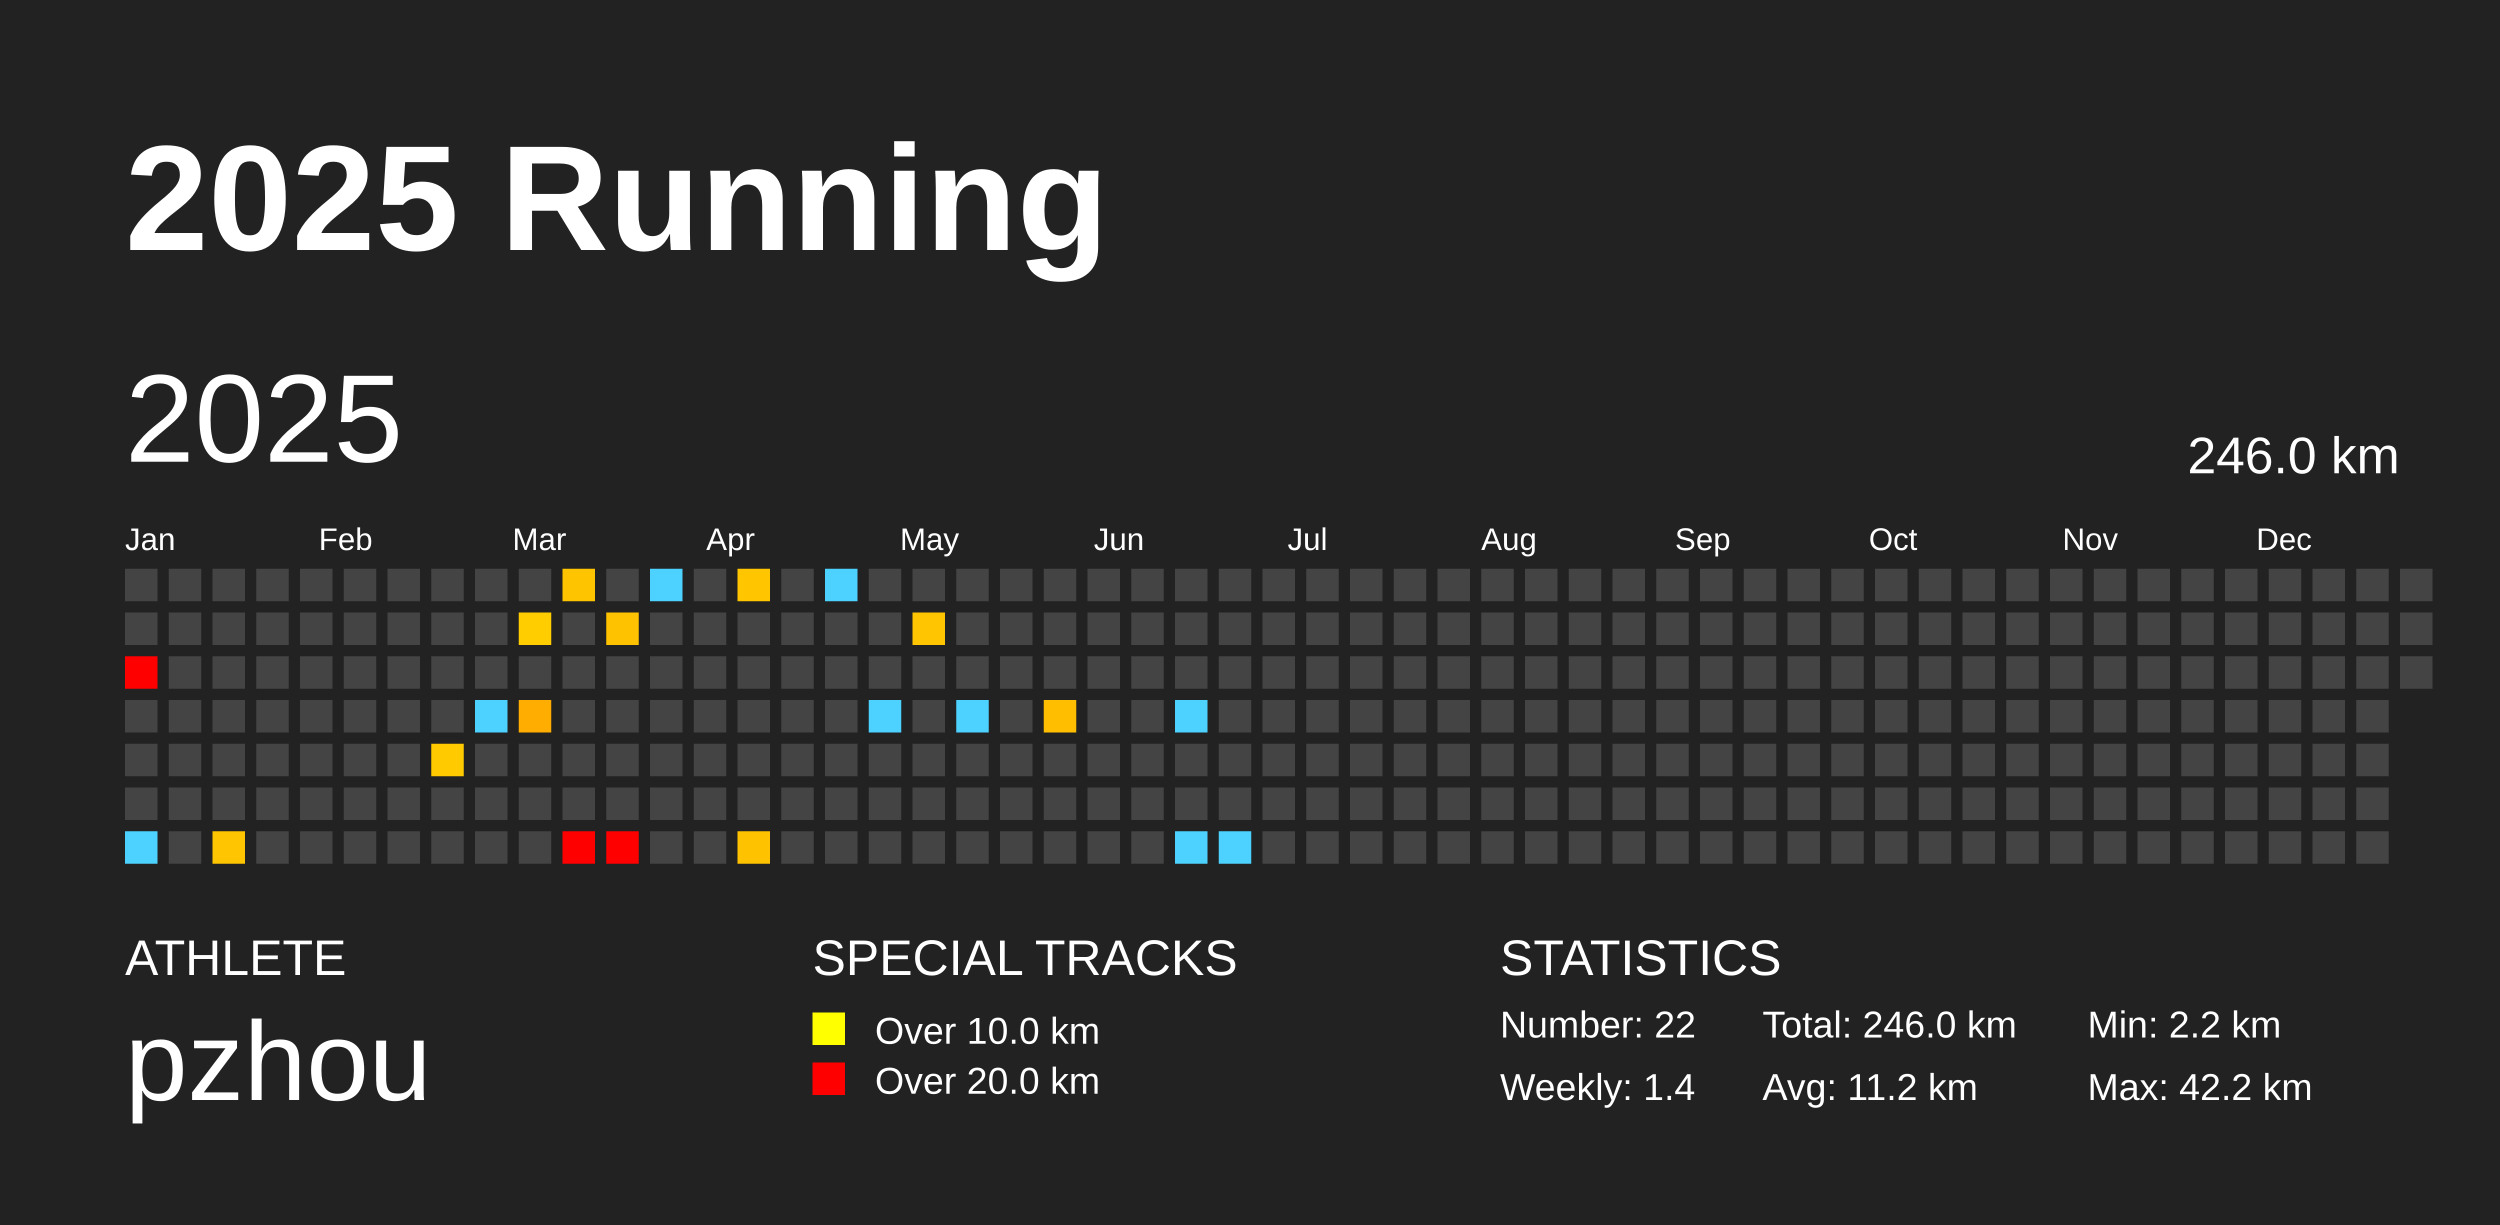
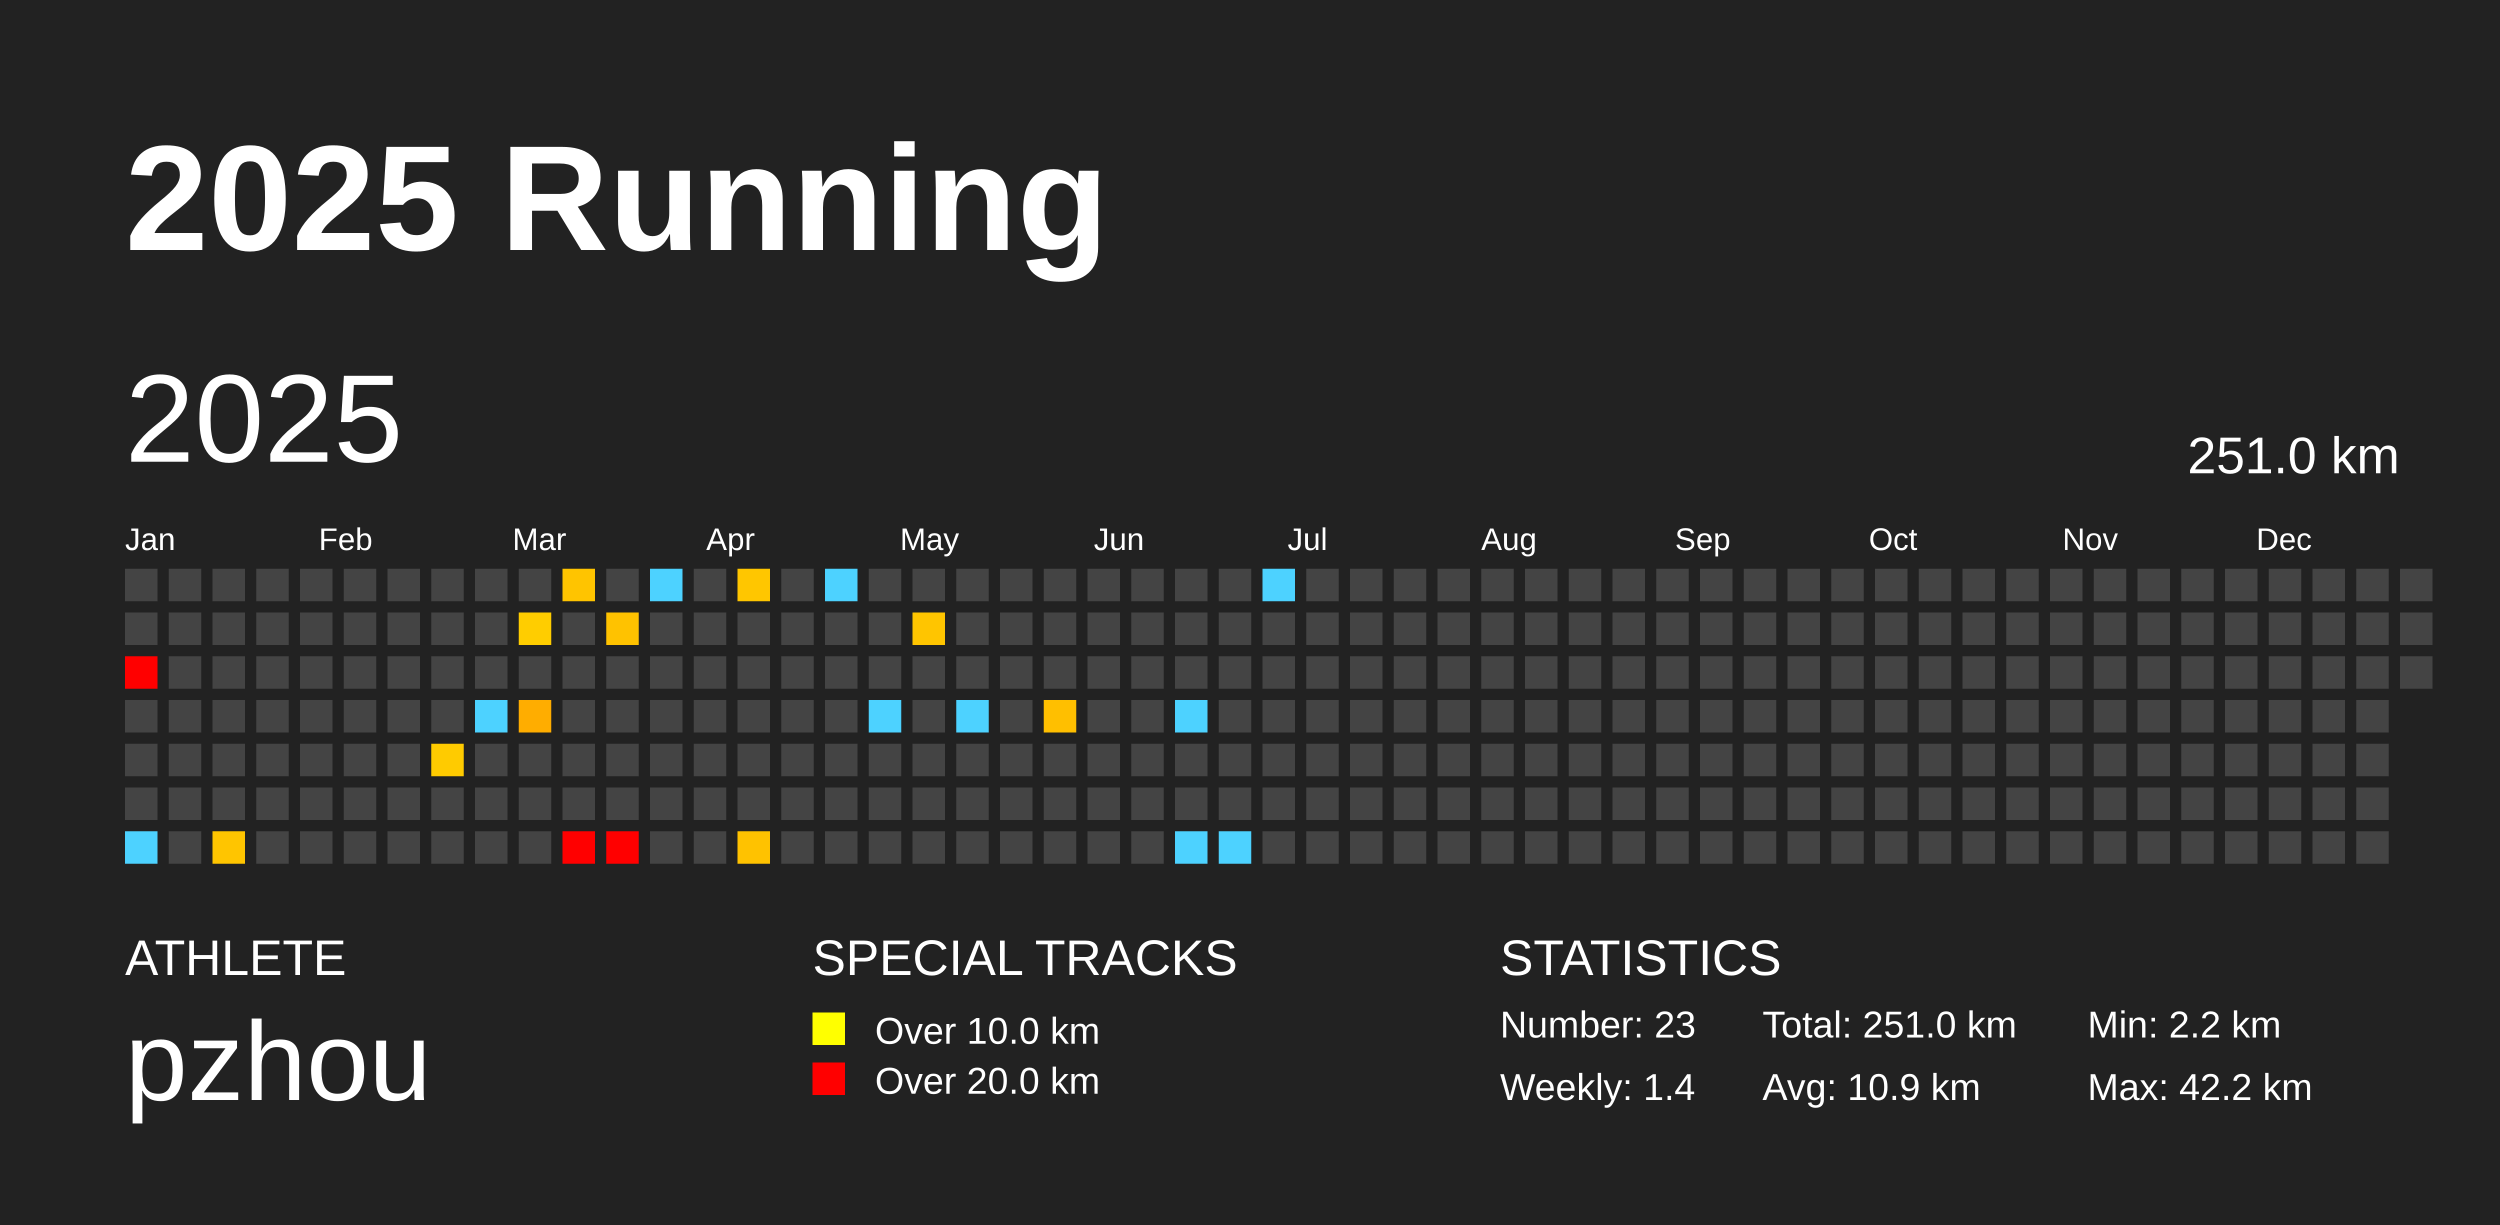
<svg xmlns="http://www.w3.org/2000/svg" baseProfile="full" height="98mm" version="1.1" viewBox="0,0,200,98" width="200mm">
  <defs />
  <rect fill="#222222" height="98" width="200" x="0" y="0" />
  <text fill="#FFFFFF" style="font-size:12px; font-family:Arial; font-weight:bold;" x="10" y="20">2025 Running</text>
  <text fill="#FFFFFF" style="font-size:4px; font-family:Arial" x="10" y="78">ATHLETE</text>
  <text fill="#FFFFFF" style="font-size:9px; font-family:Arial" x="10" y="88">pzhou</text>
  <text fill="#FFFFFF" style="font-size:4px; font-family:Arial" x="65" y="78">SPECIAL TRACKS</text>
  <rect fill="yellow" height="2.6" width="2.6" x="65" y="81" />
  <text fill="#FFFFFF" style="font-size:3px; font-family:Arial" x="70" y="83.5">Over 10.0 km</text>
  <rect fill="red" height="2.6" width="2.6" x="65" y="85" />
  <text fill="#FFFFFF" style="font-size:3px; font-family:Arial" x="70" y="87.5">Over 20.0 km</text>
  <text fill="#FFFFFF" style="font-size:4px; font-family:Arial" x="120" y="78">STATISTICS</text>
-   <text fill="#FFFFFF" style="font-size:3px; font-family:Arial" x="120" y="83">Number: 22</text>
+   <text fill="#FFFFFF" style="font-size:3px; font-family:Arial" x="120" y="83">Number: 23</text>
  <text fill="#FFFFFF" style="font-size:3px; font-family:Arial" x="120" y="88">Weekly: 1.4</text>
-   <text fill="#FFFFFF" style="font-size:3px; font-family:Arial" x="141" y="83">Total: 246.0 km</text>
-   <text fill="#FFFFFF" style="font-size:3px; font-family:Arial" x="141" y="88">Avg: 11.2 km</text>
+   <text fill="#FFFFFF" style="font-size:3px; font-family:Arial" x="141" y="83">Total: 251.0 km</text>
+   <text fill="#FFFFFF" style="font-size:3px; font-family:Arial" x="141" y="88">Avg: 10.9 km</text>
  <text fill="#FFFFFF" style="font-size:3px; font-family:Arial" x="167" y="83">Min: 2.2 km</text>
  <text fill="#FFFFFF" style="font-size:3px; font-family:Arial" x="167" y="88">Max: 42.2 km</text>
  <text dominant-baseline="hanging" fill="#FFFFFF" style="font-size:10.0px; font-family:Arial;" x="10" y="30">2025</text>
-   <text dominant-baseline="hanging" fill="#FFFFFF" style="font-size:4.125px; font-family:Arial;" x="175" y="35">246.0 km</text>
+   <text dominant-baseline="hanging" fill="#FFFFFF" style="font-size:4.125px; font-family:Arial;" x="175" y="35">251.0 km</text>
  <text fill="#FFFFFF" style="font-size:2.5px; font-family:Arial" x="10.0" y="44">Jan</text>
  <text fill="#FFFFFF" style="font-size:2.5px; font-family:Arial" x="25.5" y="44">Feb</text>
  <text fill="#FFFFFF" style="font-size:2.5px; font-family:Arial" x="41.0" y="44">Mar</text>
  <text fill="#FFFFFF" style="font-size:2.5px; font-family:Arial" x="56.5" y="44">Apr</text>
  <text fill="#FFFFFF" style="font-size:2.5px; font-family:Arial" x="72.0" y="44">May</text>
  <text fill="#FFFFFF" style="font-size:2.5px; font-family:Arial" x="87.5" y="44">Jun</text>
  <text fill="#FFFFFF" style="font-size:2.5px; font-family:Arial" x="103.0" y="44">Jul</text>
  <text fill="#FFFFFF" style="font-size:2.5px; font-family:Arial" x="118.5" y="44">Aug</text>
  <text fill="#FFFFFF" style="font-size:2.5px; font-family:Arial" x="134.0" y="44">Sep</text>
  <text fill="#FFFFFF" style="font-size:2.5px; font-family:Arial" x="149.5" y="44">Oct</text>
  <text fill="#FFFFFF" style="font-size:2.5px; font-family:Arial" x="165.0" y="44">Nov</text>
  <text fill="#FFFFFF" style="font-size:2.5px; font-family:Arial" x="180.5" y="44">Dec</text>
  <rect fill="#444444" height="2.6" width="2.6" x="10.0" y="45.5" />
  <rect fill="#444444" height="2.6" width="2.6" x="10.0" y="49.0" />
  <rect fill="red" height="2.6" width="2.6" x="10.0" y="52.5" />
  <rect fill="#444444" height="2.6" width="2.6" x="10.0" y="56.0" />
  <rect fill="#444444" height="2.6" width="2.6" x="10.0" y="59.5" />
  <rect fill="#444444" height="2.6" width="2.6" x="10.0" y="63.0" />
  <rect fill="#4dd2ff" height="2.6" width="2.6" x="10.0" y="66.5" />
  <rect fill="#444444" height="2.6" width="2.6" x="13.5" y="45.5" />
  <rect fill="#444444" height="2.6" width="2.6" x="13.5" y="49.0" />
  <rect fill="#444444" height="2.6" width="2.6" x="13.5" y="52.5" />
  <rect fill="#444444" height="2.6" width="2.6" x="13.5" y="56.0" />
  <rect fill="#444444" height="2.6" width="2.6" x="13.5" y="59.5" />
  <rect fill="#444444" height="2.6" width="2.6" x="13.5" y="63.0" />
  <rect fill="#444444" height="2.6" width="2.6" x="13.5" y="66.5" />
  <rect fill="#444444" height="2.6" width="2.6" x="17.0" y="45.5" />
  <rect fill="#444444" height="2.6" width="2.6" x="17.0" y="49.0" />
  <rect fill="#444444" height="2.6" width="2.6" x="17.0" y="52.5" />
  <rect fill="#444444" height="2.6" width="2.6" x="17.0" y="56.0" />
  <rect fill="#444444" height="2.6" width="2.6" x="17.0" y="59.5" />
  <rect fill="#444444" height="2.6" width="2.6" x="17.0" y="63.0" />
  <rect fill="#ffc500" height="2.6" width="2.6" x="17.0" y="66.5" />
  <rect fill="#444444" height="2.6" width="2.6" x="20.5" y="45.5" />
  <rect fill="#444444" height="2.6" width="2.6" x="20.5" y="49.0" />
  <rect fill="#444444" height="2.6" width="2.6" x="20.5" y="52.5" />
  <rect fill="#444444" height="2.6" width="2.6" x="20.5" y="56.0" />
  <rect fill="#444444" height="2.6" width="2.6" x="20.5" y="59.5" />
  <rect fill="#444444" height="2.6" width="2.6" x="20.5" y="63.0" />
  <rect fill="#444444" height="2.6" width="2.6" x="20.5" y="66.5" />
  <rect fill="#444444" height="2.6" width="2.6" x="24.0" y="45.5" />
  <rect fill="#444444" height="2.6" width="2.6" x="24.0" y="49.0" />
  <rect fill="#444444" height="2.6" width="2.6" x="24.0" y="52.5" />
  <rect fill="#444444" height="2.6" width="2.6" x="24.0" y="56.0" />
  <rect fill="#444444" height="2.6" width="2.6" x="24.0" y="59.5" />
  <rect fill="#444444" height="2.6" width="2.6" x="24.0" y="63.0" />
  <rect fill="#444444" height="2.6" width="2.6" x="24.0" y="66.5" />
  <rect fill="#444444" height="2.6" width="2.6" x="27.5" y="45.5" />
  <rect fill="#444444" height="2.6" width="2.6" x="27.5" y="49.0" />
  <rect fill="#444444" height="2.6" width="2.6" x="27.5" y="52.5" />
  <rect fill="#444444" height="2.6" width="2.6" x="27.5" y="56.0" />
  <rect fill="#444444" height="2.6" width="2.6" x="27.5" y="59.5" />
  <rect fill="#444444" height="2.6" width="2.6" x="27.5" y="63.0" />
  <rect fill="#444444" height="2.6" width="2.6" x="27.5" y="66.5" />
  <rect fill="#444444" height="2.6" width="2.6" x="31.0" y="45.5" />
  <rect fill="#444444" height="2.6" width="2.6" x="31.0" y="49.0" />
  <rect fill="#444444" height="2.6" width="2.6" x="31.0" y="52.5" />
  <rect fill="#444444" height="2.6" width="2.6" x="31.0" y="56.0" />
  <rect fill="#444444" height="2.6" width="2.6" x="31.0" y="59.5" />
  <rect fill="#444444" height="2.6" width="2.6" x="31.0" y="63.0" />
  <rect fill="#444444" height="2.6" width="2.6" x="31.0" y="66.5" />
  <rect fill="#444444" height="2.6" width="2.6" x="34.5" y="45.5" />
  <rect fill="#444444" height="2.6" width="2.6" x="34.5" y="49.0" />
  <rect fill="#444444" height="2.6" width="2.6" x="34.5" y="52.5" />
  <rect fill="#444444" height="2.6" width="2.6" x="34.5" y="56.0" />
  <rect fill="#ffcb00" height="2.6" width="2.6" x="34.5" y="59.5" />
  <rect fill="#444444" height="2.6" width="2.6" x="34.5" y="63.0" />
  <rect fill="#444444" height="2.6" width="2.6" x="34.5" y="66.5" />
  <rect fill="#444444" height="2.6" width="2.6" x="38.0" y="45.5" />
  <rect fill="#444444" height="2.6" width="2.6" x="38.0" y="49.0" />
  <rect fill="#444444" height="2.6" width="2.6" x="38.0" y="52.5" />
  <rect fill="#4dd2ff" height="2.6" width="2.6" x="38.0" y="56.0" />
  <rect fill="#444444" height="2.6" width="2.6" x="38.0" y="59.5" />
  <rect fill="#444444" height="2.6" width="2.6" x="38.0" y="63.0" />
  <rect fill="#444444" height="2.6" width="2.6" x="38.0" y="66.5" />
  <rect fill="#444444" height="2.6" width="2.6" x="41.5" y="45.5" />
  <rect fill="#ffcd00" height="2.6" width="2.6" x="41.5" y="49.0" />
  <rect fill="#444444" height="2.6" width="2.6" x="41.5" y="52.5" />
  <rect fill="#ffad00" height="2.6" width="2.6" x="41.5" y="56.0" />
  <rect fill="#444444" height="2.6" width="2.6" x="41.5" y="59.5" />
  <rect fill="#444444" height="2.6" width="2.6" x="41.5" y="63.0" />
  <rect fill="#444444" height="2.6" width="2.6" x="41.5" y="66.5" />
  <rect fill="#ffc400" height="2.6" width="2.6" x="45.0" y="45.5" />
  <rect fill="#444444" height="2.6" width="2.6" x="45.0" y="49.0" />
  <rect fill="#444444" height="2.6" width="2.6" x="45.0" y="52.5" />
  <rect fill="#444444" height="2.6" width="2.6" x="45.0" y="56.0" />
  <rect fill="#444444" height="2.6" width="2.6" x="45.0" y="59.5" />
  <rect fill="#444444" height="2.6" width="2.6" x="45.0" y="63.0" />
  <rect fill="red" height="2.6" width="2.6" x="45.0" y="66.5" />
  <rect fill="#444444" height="2.6" width="2.6" x="48.5" y="45.5" />
  <rect fill="#ffc200" height="2.6" width="2.6" x="48.5" y="49.0" />
  <rect fill="#444444" height="2.6" width="2.6" x="48.5" y="52.5" />
  <rect fill="#444444" height="2.6" width="2.6" x="48.5" y="56.0" />
  <rect fill="#444444" height="2.6" width="2.6" x="48.5" y="59.5" />
  <rect fill="#444444" height="2.6" width="2.6" x="48.5" y="63.0" />
  <rect fill="red" height="2.6" width="2.6" x="48.5" y="66.5" />
  <rect fill="#4dd2ff" height="2.6" width="2.6" x="52.0" y="45.5" />
  <rect fill="#444444" height="2.6" width="2.6" x="52.0" y="49.0" />
  <rect fill="#444444" height="2.6" width="2.6" x="52.0" y="52.5" />
  <rect fill="#444444" height="2.6" width="2.6" x="52.0" y="56.0" />
  <rect fill="#444444" height="2.6" width="2.6" x="52.0" y="59.5" />
  <rect fill="#444444" height="2.6" width="2.6" x="52.0" y="63.0" />
  <rect fill="#444444" height="2.6" width="2.6" x="52.0" y="66.5" />
  <rect fill="#444444" height="2.6" width="2.6" x="55.5" y="45.5" />
  <rect fill="#444444" height="2.6" width="2.6" x="55.5" y="49.0" />
  <rect fill="#444444" height="2.6" width="2.6" x="55.5" y="52.5" />
  <rect fill="#444444" height="2.6" width="2.6" x="55.5" y="56.0" />
  <rect fill="#444444" height="2.6" width="2.6" x="55.5" y="59.5" />
  <rect fill="#444444" height="2.6" width="2.6" x="55.5" y="63.0" />
  <rect fill="#444444" height="2.6" width="2.6" x="55.5" y="66.5" />
  <rect fill="#ffc600" height="2.6" width="2.6" x="59.0" y="45.5" />
  <rect fill="#444444" height="2.6" width="2.6" x="59.0" y="49.0" />
  <rect fill="#444444" height="2.6" width="2.6" x="59.0" y="52.5" />
  <rect fill="#444444" height="2.6" width="2.6" x="59.0" y="56.0" />
  <rect fill="#444444" height="2.6" width="2.6" x="59.0" y="59.5" />
  <rect fill="#444444" height="2.6" width="2.6" x="59.0" y="63.0" />
  <rect fill="#ffc200" height="2.6" width="2.6" x="59.0" y="66.5" />
  <rect fill="#444444" height="2.6" width="2.6" x="62.5" y="45.5" />
  <rect fill="#444444" height="2.6" width="2.6" x="62.5" y="49.0" />
  <rect fill="#444444" height="2.6" width="2.6" x="62.5" y="52.5" />
  <rect fill="#444444" height="2.6" width="2.6" x="62.5" y="56.0" />
  <rect fill="#444444" height="2.6" width="2.6" x="62.5" y="59.5" />
  <rect fill="#444444" height="2.6" width="2.6" x="62.5" y="63.0" />
  <rect fill="#444444" height="2.6" width="2.6" x="62.5" y="66.5" />
  <rect fill="#4dd2ff" height="2.6" width="2.6" x="66.0" y="45.5" />
  <rect fill="#444444" height="2.6" width="2.6" x="66.0" y="49.0" />
  <rect fill="#444444" height="2.6" width="2.6" x="66.0" y="52.5" />
  <rect fill="#444444" height="2.6" width="2.6" x="66.0" y="56.0" />
  <rect fill="#444444" height="2.6" width="2.6" x="66.0" y="59.5" />
  <rect fill="#444444" height="2.6" width="2.6" x="66.0" y="63.0" />
  <rect fill="#444444" height="2.6" width="2.6" x="66.0" y="66.5" />
  <rect fill="#444444" height="2.6" width="2.6" x="69.5" y="45.5" />
  <rect fill="#444444" height="2.6" width="2.6" x="69.5" y="49.0" />
  <rect fill="#444444" height="2.6" width="2.6" x="69.5" y="52.5" />
  <rect fill="#4dd2ff" height="2.6" width="2.6" x="69.5" y="56.0" />
  <rect fill="#444444" height="2.6" width="2.6" x="69.5" y="59.5" />
  <rect fill="#444444" height="2.6" width="2.6" x="69.5" y="63.0" />
  <rect fill="#444444" height="2.6" width="2.6" x="69.5" y="66.5" />
  <rect fill="#444444" height="2.6" width="2.6" x="73.0" y="45.5" />
  <rect fill="#ffc500" height="2.6" width="2.6" x="73.0" y="49.0" />
  <rect fill="#444444" height="2.6" width="2.6" x="73.0" y="52.5" />
  <rect fill="#444444" height="2.6" width="2.6" x="73.0" y="56.0" />
  <rect fill="#444444" height="2.6" width="2.6" x="73.0" y="59.5" />
  <rect fill="#444444" height="2.6" width="2.6" x="73.0" y="63.0" />
  <rect fill="#444444" height="2.6" width="2.6" x="73.0" y="66.5" />
  <rect fill="#444444" height="2.6" width="2.6" x="76.5" y="45.5" />
  <rect fill="#444444" height="2.6" width="2.6" x="76.5" y="49.0" />
  <rect fill="#444444" height="2.6" width="2.6" x="76.5" y="52.5" />
  <rect fill="#4dd2ff" height="2.6" width="2.6" x="76.5" y="56.0" />
  <rect fill="#444444" height="2.6" width="2.6" x="76.5" y="59.5" />
  <rect fill="#444444" height="2.6" width="2.6" x="76.5" y="63.0" />
  <rect fill="#444444" height="2.6" width="2.6" x="76.5" y="66.5" />
  <rect fill="#444444" height="2.6" width="2.6" x="80.0" y="45.5" />
  <rect fill="#444444" height="2.6" width="2.6" x="80.0" y="49.0" />
  <rect fill="#444444" height="2.6" width="2.6" x="80.0" y="52.5" />
  <rect fill="#444444" height="2.6" width="2.6" x="80.0" y="56.0" />
  <rect fill="#444444" height="2.6" width="2.6" x="80.0" y="59.5" />
  <rect fill="#444444" height="2.6" width="2.6" x="80.0" y="63.0" />
  <rect fill="#444444" height="2.6" width="2.6" x="80.0" y="66.5" />
  <rect fill="#444444" height="2.6" width="2.6" x="83.5" y="45.5" />
  <rect fill="#444444" height="2.6" width="2.6" x="83.5" y="49.0" />
  <rect fill="#444444" height="2.6" width="2.6" x="83.5" y="52.5" />
  <rect fill="#ffbf00" height="2.6" width="2.6" x="83.5" y="56.0" />
  <rect fill="#444444" height="2.6" width="2.6" x="83.5" y="59.5" />
  <rect fill="#444444" height="2.6" width="2.6" x="83.5" y="63.0" />
  <rect fill="#444444" height="2.6" width="2.6" x="83.5" y="66.5" />
  <rect fill="#444444" height="2.6" width="2.6" x="87.0" y="45.5" />
  <rect fill="#444444" height="2.6" width="2.6" x="87.0" y="49.0" />
  <rect fill="#444444" height="2.6" width="2.6" x="87.0" y="52.5" />
  <rect fill="#444444" height="2.6" width="2.6" x="87.0" y="56.0" />
  <rect fill="#444444" height="2.6" width="2.6" x="87.0" y="59.5" />
  <rect fill="#444444" height="2.6" width="2.6" x="87.0" y="63.0" />
  <rect fill="#444444" height="2.6" width="2.6" x="87.0" y="66.5" />
  <rect fill="#444444" height="2.6" width="2.6" x="90.5" y="45.5" />
  <rect fill="#444444" height="2.6" width="2.6" x="90.5" y="49.0" />
  <rect fill="#444444" height="2.6" width="2.6" x="90.5" y="52.5" />
  <rect fill="#444444" height="2.6" width="2.6" x="90.5" y="56.0" />
  <rect fill="#444444" height="2.6" width="2.6" x="90.5" y="59.5" />
  <rect fill="#444444" height="2.6" width="2.6" x="90.5" y="63.0" />
  <rect fill="#444444" height="2.6" width="2.6" x="90.5" y="66.5" />
  <rect fill="#444444" height="2.6" width="2.6" x="94.0" y="45.5" />
  <rect fill="#444444" height="2.6" width="2.6" x="94.0" y="49.0" />
  <rect fill="#444444" height="2.6" width="2.6" x="94.0" y="52.5" />
  <rect fill="#4dd2ff" height="2.6" width="2.6" x="94.0" y="56.0" />
  <rect fill="#444444" height="2.6" width="2.6" x="94.0" y="59.5" />
  <rect fill="#444444" height="2.6" width="2.6" x="94.0" y="63.0" />
  <rect fill="#4dd2ff" height="2.6" width="2.6" x="94.0" y="66.5" />
  <rect fill="#444444" height="2.6" width="2.6" x="97.5" y="45.5" />
  <rect fill="#444444" height="2.6" width="2.6" x="97.5" y="49.0" />
  <rect fill="#444444" height="2.6" width="2.6" x="97.5" y="52.5" />
  <rect fill="#444444" height="2.6" width="2.6" x="97.5" y="56.0" />
  <rect fill="#444444" height="2.6" width="2.6" x="97.5" y="59.5" />
  <rect fill="#444444" height="2.6" width="2.6" x="97.5" y="63.0" />
  <rect fill="#4dd2ff" height="2.6" width="2.6" x="97.5" y="66.5" />
-   <rect fill="#444444" height="2.6" width="2.6" x="101.0" y="45.5" />
+   <rect fill="#4dd2ff" height="2.6" width="2.6" x="101.0" y="45.5" />
  <rect fill="#444444" height="2.6" width="2.6" x="101.0" y="49.0" />
  <rect fill="#444444" height="2.6" width="2.6" x="101.0" y="52.5" />
  <rect fill="#444444" height="2.6" width="2.6" x="101.0" y="56.0" />
  <rect fill="#444444" height="2.6" width="2.6" x="101.0" y="59.5" />
  <rect fill="#444444" height="2.6" width="2.6" x="101.0" y="63.0" />
  <rect fill="#444444" height="2.6" width="2.6" x="101.0" y="66.5" />
  <rect fill="#444444" height="2.6" width="2.6" x="104.5" y="45.5" />
  <rect fill="#444444" height="2.6" width="2.6" x="104.5" y="49.0" />
  <rect fill="#444444" height="2.6" width="2.6" x="104.5" y="52.5" />
  <rect fill="#444444" height="2.6" width="2.6" x="104.5" y="56.0" />
  <rect fill="#444444" height="2.6" width="2.6" x="104.5" y="59.5" />
  <rect fill="#444444" height="2.6" width="2.6" x="104.5" y="63.0" />
  <rect fill="#444444" height="2.6" width="2.6" x="104.5" y="66.5" />
  <rect fill="#444444" height="2.6" width="2.6" x="108.0" y="45.5" />
  <rect fill="#444444" height="2.6" width="2.6" x="108.0" y="49.0" />
  <rect fill="#444444" height="2.6" width="2.6" x="108.0" y="52.5" />
  <rect fill="#444444" height="2.6" width="2.6" x="108.0" y="56.0" />
  <rect fill="#444444" height="2.6" width="2.6" x="108.0" y="59.5" />
  <rect fill="#444444" height="2.6" width="2.6" x="108.0" y="63.0" />
  <rect fill="#444444" height="2.6" width="2.6" x="108.0" y="66.5" />
  <rect fill="#444444" height="2.6" width="2.6" x="111.5" y="45.5" />
  <rect fill="#444444" height="2.6" width="2.6" x="111.5" y="49.0" />
  <rect fill="#444444" height="2.6" width="2.6" x="111.5" y="52.5" />
  <rect fill="#444444" height="2.6" width="2.6" x="111.5" y="56.0" />
  <rect fill="#444444" height="2.6" width="2.6" x="111.5" y="59.5" />
  <rect fill="#444444" height="2.6" width="2.6" x="111.5" y="63.0" />
  <rect fill="#444444" height="2.6" width="2.6" x="111.5" y="66.5" />
  <rect fill="#444444" height="2.6" width="2.6" x="115.0" y="45.5" />
  <rect fill="#444444" height="2.6" width="2.6" x="115.0" y="49.0" />
  <rect fill="#444444" height="2.6" width="2.6" x="115.0" y="52.5" />
  <rect fill="#444444" height="2.6" width="2.6" x="115.0" y="56.0" />
  <rect fill="#444444" height="2.6" width="2.6" x="115.0" y="59.5" />
  <rect fill="#444444" height="2.6" width="2.6" x="115.0" y="63.0" />
  <rect fill="#444444" height="2.6" width="2.6" x="115.0" y="66.5" />
  <rect fill="#444444" height="2.6" width="2.6" x="118.5" y="45.5" />
  <rect fill="#444444" height="2.6" width="2.6" x="118.5" y="49.0" />
  <rect fill="#444444" height="2.6" width="2.6" x="118.5" y="52.5" />
  <rect fill="#444444" height="2.6" width="2.6" x="118.5" y="56.0" />
  <rect fill="#444444" height="2.6" width="2.6" x="118.5" y="59.5" />
  <rect fill="#444444" height="2.6" width="2.6" x="118.5" y="63.0" />
  <rect fill="#444444" height="2.6" width="2.6" x="118.5" y="66.5" />
  <rect fill="#444444" height="2.6" width="2.6" x="122.0" y="45.5" />
  <rect fill="#444444" height="2.6" width="2.6" x="122.0" y="49.0" />
  <rect fill="#444444" height="2.6" width="2.6" x="122.0" y="52.5" />
  <rect fill="#444444" height="2.6" width="2.6" x="122.0" y="56.0" />
  <rect fill="#444444" height="2.6" width="2.6" x="122.0" y="59.5" />
  <rect fill="#444444" height="2.6" width="2.6" x="122.0" y="63.0" />
  <rect fill="#444444" height="2.6" width="2.6" x="122.0" y="66.5" />
  <rect fill="#444444" height="2.6" width="2.6" x="125.5" y="45.5" />
  <rect fill="#444444" height="2.6" width="2.6" x="125.5" y="49.0" />
  <rect fill="#444444" height="2.6" width="2.6" x="125.5" y="52.5" />
  <rect fill="#444444" height="2.6" width="2.6" x="125.5" y="56.0" />
  <rect fill="#444444" height="2.6" width="2.6" x="125.5" y="59.5" />
  <rect fill="#444444" height="2.6" width="2.6" x="125.5" y="63.0" />
  <rect fill="#444444" height="2.6" width="2.6" x="125.5" y="66.5" />
  <rect fill="#444444" height="2.6" width="2.6" x="129.0" y="45.5" />
  <rect fill="#444444" height="2.6" width="2.6" x="129.0" y="49.0" />
  <rect fill="#444444" height="2.6" width="2.6" x="129.0" y="52.5" />
  <rect fill="#444444" height="2.6" width="2.6" x="129.0" y="56.0" />
  <rect fill="#444444" height="2.6" width="2.6" x="129.0" y="59.5" />
  <rect fill="#444444" height="2.6" width="2.6" x="129.0" y="63.0" />
  <rect fill="#444444" height="2.6" width="2.6" x="129.0" y="66.5" />
  <rect fill="#444444" height="2.6" width="2.6" x="132.5" y="45.5" />
  <rect fill="#444444" height="2.6" width="2.6" x="132.5" y="49.0" />
  <rect fill="#444444" height="2.6" width="2.6" x="132.5" y="52.5" />
  <rect fill="#444444" height="2.6" width="2.6" x="132.5" y="56.0" />
  <rect fill="#444444" height="2.6" width="2.6" x="132.5" y="59.5" />
  <rect fill="#444444" height="2.6" width="2.6" x="132.5" y="63.0" />
  <rect fill="#444444" height="2.6" width="2.6" x="132.5" y="66.5" />
  <rect fill="#444444" height="2.6" width="2.6" x="136.0" y="45.5" />
  <rect fill="#444444" height="2.6" width="2.6" x="136.0" y="49.0" />
  <rect fill="#444444" height="2.6" width="2.6" x="136.0" y="52.5" />
  <rect fill="#444444" height="2.6" width="2.6" x="136.0" y="56.0" />
  <rect fill="#444444" height="2.6" width="2.6" x="136.0" y="59.5" />
  <rect fill="#444444" height="2.6" width="2.6" x="136.0" y="63.0" />
  <rect fill="#444444" height="2.6" width="2.6" x="136.0" y="66.5" />
  <rect fill="#444444" height="2.6" width="2.6" x="139.5" y="45.5" />
  <rect fill="#444444" height="2.6" width="2.6" x="139.5" y="49.0" />
  <rect fill="#444444" height="2.6" width="2.6" x="139.5" y="52.5" />
  <rect fill="#444444" height="2.6" width="2.6" x="139.5" y="56.0" />
  <rect fill="#444444" height="2.6" width="2.6" x="139.5" y="59.5" />
  <rect fill="#444444" height="2.6" width="2.6" x="139.5" y="63.0" />
  <rect fill="#444444" height="2.6" width="2.6" x="139.5" y="66.5" />
  <rect fill="#444444" height="2.6" width="2.6" x="143.0" y="45.5" />
  <rect fill="#444444" height="2.6" width="2.6" x="143.0" y="49.0" />
  <rect fill="#444444" height="2.6" width="2.6" x="143.0" y="52.5" />
  <rect fill="#444444" height="2.6" width="2.6" x="143.0" y="56.0" />
  <rect fill="#444444" height="2.6" width="2.6" x="143.0" y="59.5" />
  <rect fill="#444444" height="2.6" width="2.6" x="143.0" y="63.0" />
  <rect fill="#444444" height="2.6" width="2.6" x="143.0" y="66.5" />
  <rect fill="#444444" height="2.6" width="2.6" x="146.5" y="45.5" />
  <rect fill="#444444" height="2.6" width="2.6" x="146.5" y="49.0" />
  <rect fill="#444444" height="2.6" width="2.6" x="146.5" y="52.5" />
  <rect fill="#444444" height="2.6" width="2.6" x="146.5" y="56.0" />
  <rect fill="#444444" height="2.6" width="2.6" x="146.5" y="59.5" />
  <rect fill="#444444" height="2.6" width="2.6" x="146.5" y="63.0" />
  <rect fill="#444444" height="2.6" width="2.6" x="146.5" y="66.5" />
  <rect fill="#444444" height="2.6" width="2.6" x="150.0" y="45.5" />
  <rect fill="#444444" height="2.6" width="2.6" x="150.0" y="49.0" />
  <rect fill="#444444" height="2.6" width="2.6" x="150.0" y="52.5" />
  <rect fill="#444444" height="2.6" width="2.6" x="150.0" y="56.0" />
  <rect fill="#444444" height="2.6" width="2.6" x="150.0" y="59.5" />
  <rect fill="#444444" height="2.6" width="2.6" x="150.0" y="63.0" />
  <rect fill="#444444" height="2.6" width="2.6" x="150.0" y="66.5" />
  <rect fill="#444444" height="2.6" width="2.6" x="153.5" y="45.5" />
  <rect fill="#444444" height="2.6" width="2.6" x="153.5" y="49.0" />
  <rect fill="#444444" height="2.6" width="2.6" x="153.5" y="52.5" />
  <rect fill="#444444" height="2.6" width="2.6" x="153.5" y="56.0" />
  <rect fill="#444444" height="2.6" width="2.6" x="153.5" y="59.5" />
  <rect fill="#444444" height="2.6" width="2.6" x="153.5" y="63.0" />
  <rect fill="#444444" height="2.6" width="2.6" x="153.5" y="66.5" />
  <rect fill="#444444" height="2.6" width="2.6" x="157.0" y="45.5" />
  <rect fill="#444444" height="2.6" width="2.6" x="157.0" y="49.0" />
  <rect fill="#444444" height="2.6" width="2.6" x="157.0" y="52.5" />
  <rect fill="#444444" height="2.6" width="2.6" x="157.0" y="56.0" />
  <rect fill="#444444" height="2.6" width="2.6" x="157.0" y="59.5" />
  <rect fill="#444444" height="2.6" width="2.6" x="157.0" y="63.0" />
  <rect fill="#444444" height="2.6" width="2.6" x="157.0" y="66.5" />
  <rect fill="#444444" height="2.6" width="2.6" x="160.5" y="45.5" />
  <rect fill="#444444" height="2.6" width="2.6" x="160.5" y="49.0" />
  <rect fill="#444444" height="2.6" width="2.6" x="160.5" y="52.5" />
  <rect fill="#444444" height="2.6" width="2.6" x="160.5" y="56.0" />
  <rect fill="#444444" height="2.6" width="2.6" x="160.5" y="59.5" />
  <rect fill="#444444" height="2.6" width="2.6" x="160.5" y="63.0" />
  <rect fill="#444444" height="2.6" width="2.6" x="160.5" y="66.5" />
  <rect fill="#444444" height="2.6" width="2.6" x="164.0" y="45.5" />
  <rect fill="#444444" height="2.6" width="2.6" x="164.0" y="49.0" />
  <rect fill="#444444" height="2.6" width="2.6" x="164.0" y="52.5" />
  <rect fill="#444444" height="2.6" width="2.6" x="164.0" y="56.0" />
  <rect fill="#444444" height="2.6" width="2.6" x="164.0" y="59.5" />
  <rect fill="#444444" height="2.6" width="2.6" x="164.0" y="63.0" />
  <rect fill="#444444" height="2.6" width="2.6" x="164.0" y="66.5" />
  <rect fill="#444444" height="2.6" width="2.6" x="167.5" y="45.5" />
  <rect fill="#444444" height="2.6" width="2.6" x="167.5" y="49.0" />
  <rect fill="#444444" height="2.6" width="2.6" x="167.5" y="52.5" />
  <rect fill="#444444" height="2.6" width="2.6" x="167.5" y="56.0" />
  <rect fill="#444444" height="2.6" width="2.6" x="167.5" y="59.5" />
  <rect fill="#444444" height="2.6" width="2.6" x="167.5" y="63.0" />
  <rect fill="#444444" height="2.6" width="2.6" x="167.5" y="66.5" />
  <rect fill="#444444" height="2.6" width="2.6" x="171.0" y="45.5" />
  <rect fill="#444444" height="2.6" width="2.6" x="171.0" y="49.0" />
  <rect fill="#444444" height="2.6" width="2.6" x="171.0" y="52.5" />
  <rect fill="#444444" height="2.6" width="2.6" x="171.0" y="56.0" />
  <rect fill="#444444" height="2.6" width="2.6" x="171.0" y="59.5" />
  <rect fill="#444444" height="2.6" width="2.6" x="171.0" y="63.0" />
  <rect fill="#444444" height="2.6" width="2.6" x="171.0" y="66.5" />
  <rect fill="#444444" height="2.6" width="2.6" x="174.5" y="45.5" />
  <rect fill="#444444" height="2.6" width="2.6" x="174.5" y="49.0" />
  <rect fill="#444444" height="2.6" width="2.6" x="174.5" y="52.5" />
  <rect fill="#444444" height="2.6" width="2.6" x="174.5" y="56.0" />
  <rect fill="#444444" height="2.6" width="2.6" x="174.5" y="59.5" />
  <rect fill="#444444" height="2.6" width="2.6" x="174.5" y="63.0" />
  <rect fill="#444444" height="2.6" width="2.6" x="174.5" y="66.5" />
  <rect fill="#444444" height="2.6" width="2.6" x="178.0" y="45.5" />
  <rect fill="#444444" height="2.6" width="2.6" x="178.0" y="49.0" />
  <rect fill="#444444" height="2.6" width="2.6" x="178.0" y="52.5" />
  <rect fill="#444444" height="2.6" width="2.6" x="178.0" y="56.0" />
  <rect fill="#444444" height="2.6" width="2.6" x="178.0" y="59.5" />
  <rect fill="#444444" height="2.6" width="2.6" x="178.0" y="63.0" />
  <rect fill="#444444" height="2.6" width="2.6" x="178.0" y="66.5" />
  <rect fill="#444444" height="2.6" width="2.6" x="181.5" y="45.5" />
  <rect fill="#444444" height="2.6" width="2.6" x="181.5" y="49.0" />
  <rect fill="#444444" height="2.6" width="2.6" x="181.5" y="52.5" />
  <rect fill="#444444" height="2.6" width="2.6" x="181.5" y="56.0" />
  <rect fill="#444444" height="2.6" width="2.6" x="181.5" y="59.5" />
  <rect fill="#444444" height="2.6" width="2.6" x="181.5" y="63.0" />
  <rect fill="#444444" height="2.6" width="2.6" x="181.5" y="66.5" />
  <rect fill="#444444" height="2.6" width="2.6" x="185.0" y="45.5" />
  <rect fill="#444444" height="2.6" width="2.6" x="185.0" y="49.0" />
  <rect fill="#444444" height="2.6" width="2.6" x="185.0" y="52.5" />
  <rect fill="#444444" height="2.6" width="2.6" x="185.0" y="56.0" />
  <rect fill="#444444" height="2.6" width="2.6" x="185.0" y="59.5" />
  <rect fill="#444444" height="2.6" width="2.6" x="185.0" y="63.0" />
  <rect fill="#444444" height="2.6" width="2.6" x="185.0" y="66.5" />
  <rect fill="#444444" height="2.6" width="2.6" x="188.5" y="45.5" />
  <rect fill="#444444" height="2.6" width="2.6" x="188.5" y="49.0" />
  <rect fill="#444444" height="2.6" width="2.6" x="188.5" y="52.5" />
  <rect fill="#444444" height="2.6" width="2.6" x="188.5" y="56.0" />
  <rect fill="#444444" height="2.6" width="2.6" x="188.5" y="59.5" />
  <rect fill="#444444" height="2.6" width="2.6" x="188.5" y="63.0" />
  <rect fill="#444444" height="2.6" width="2.6" x="188.5" y="66.5" />
  <rect fill="#444444" height="2.6" width="2.6" x="192.0" y="45.5" />
  <rect fill="#444444" height="2.6" width="2.6" x="192.0" y="49.0" />
  <rect fill="#444444" height="2.6" width="2.6" x="192.0" y="52.5" />
</svg>
